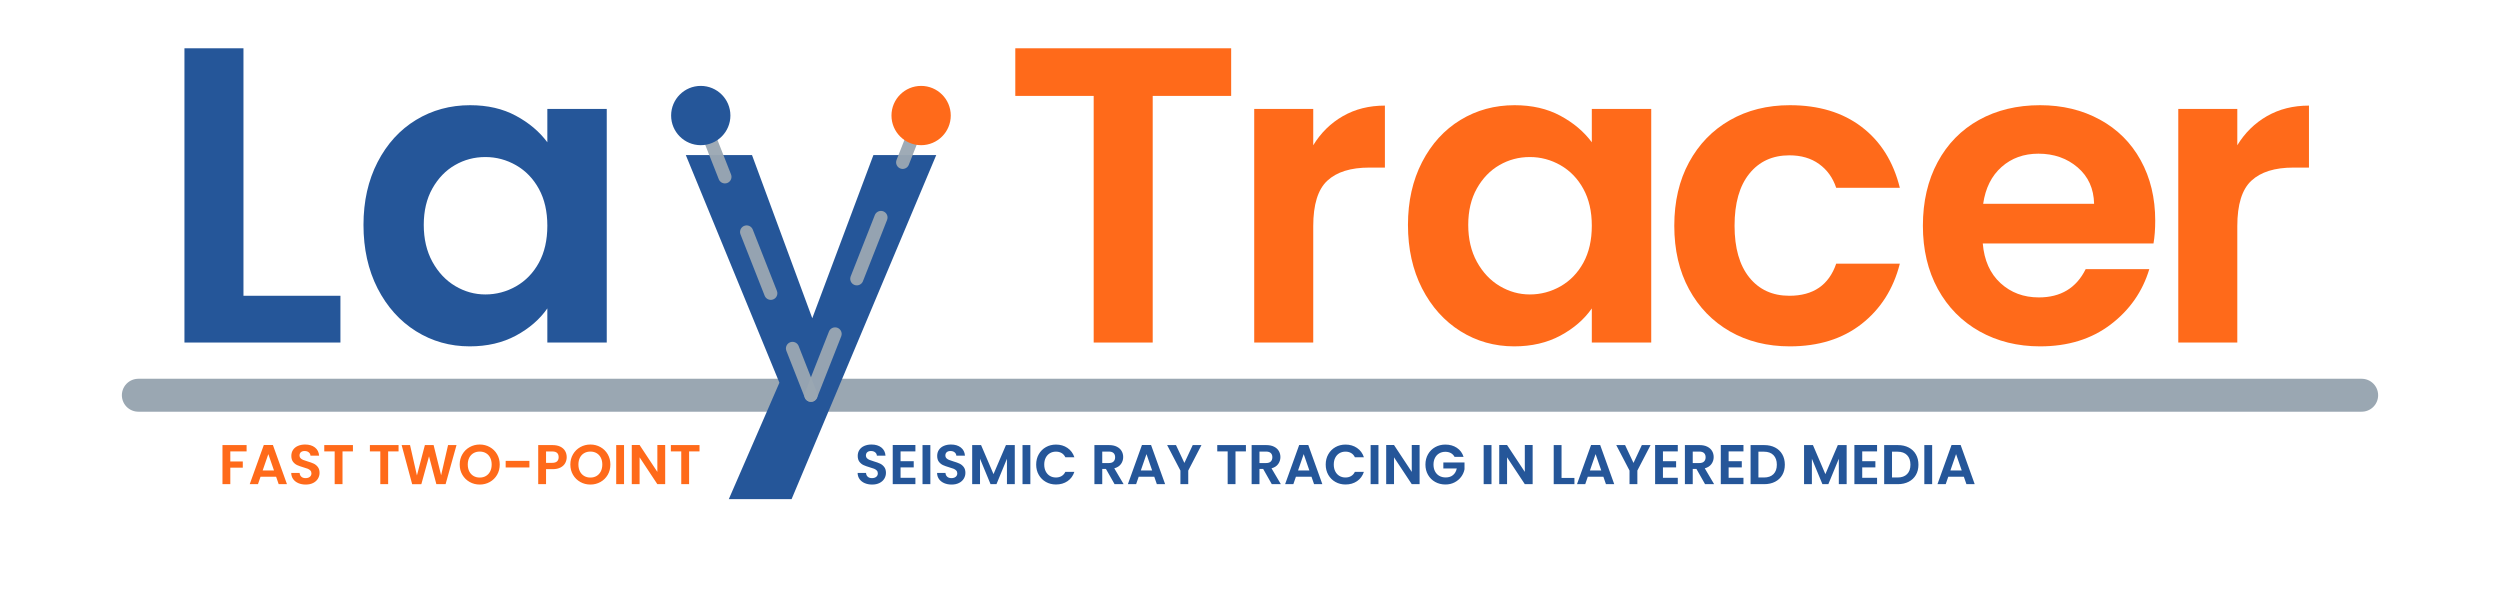
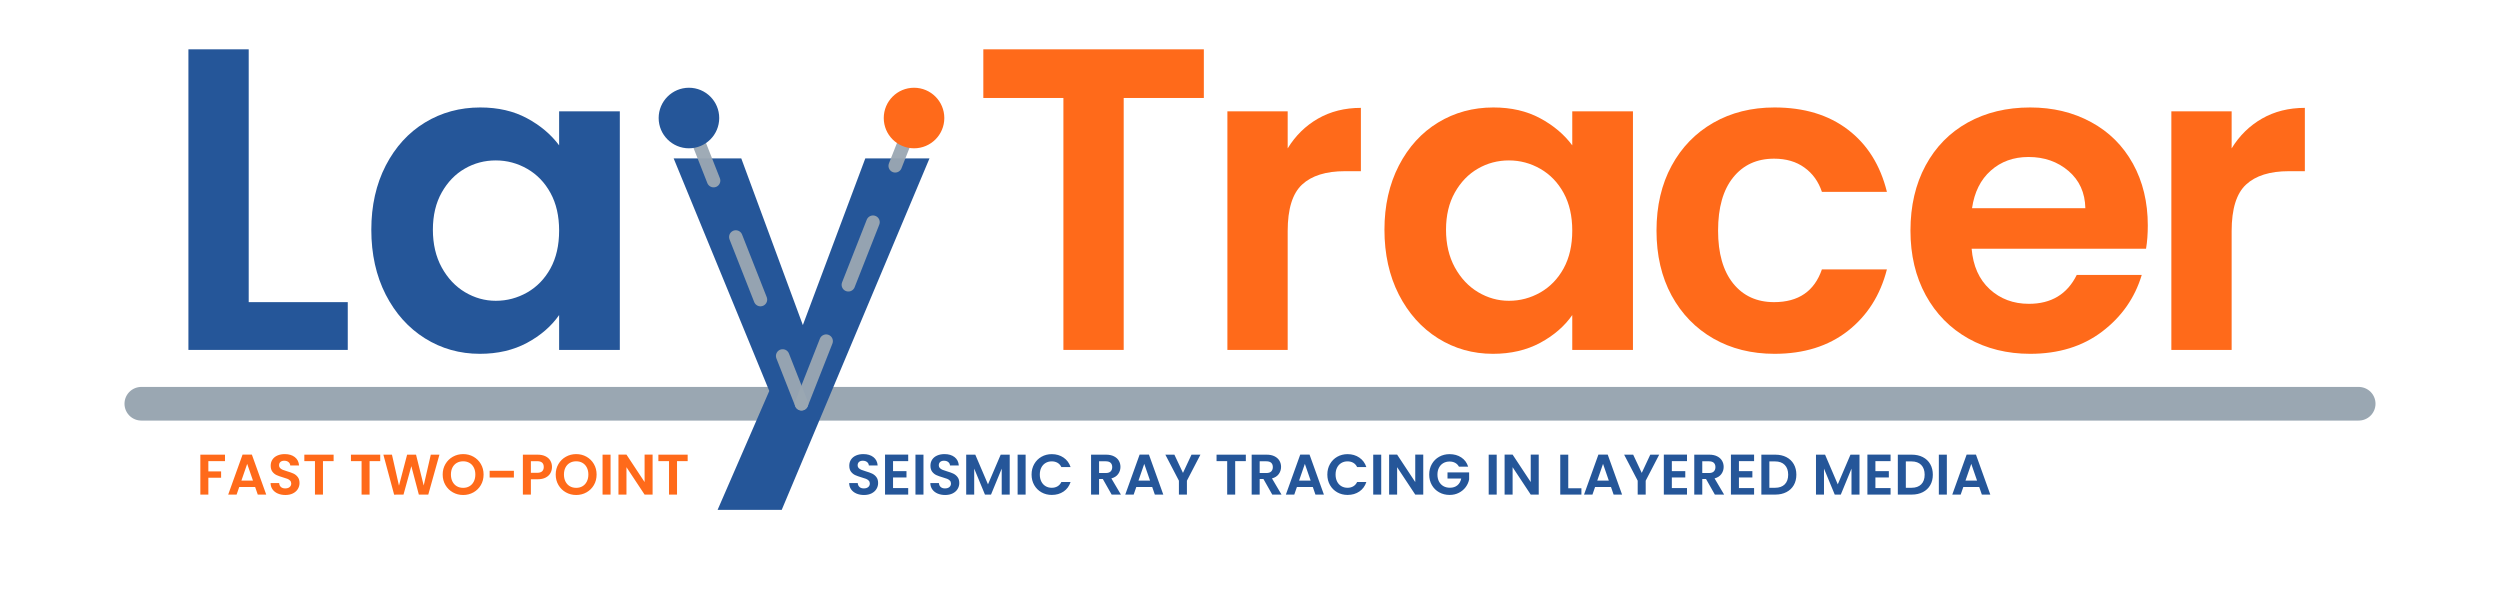
- <svg xmlns="http://www.w3.org/2000/svg" width="759.04" height="180" viewBox="0 0 759.04 180" role="img" aria-labelledby="title desc">
-   <line x1="42" y1="120" x2="717.04" y2="120" stroke="#9AA7B2" stroke-width="10" stroke-linecap="round" />
+ <svg xmlns="http://www.w3.org/2000/svg" width="743.04" height="180" viewBox="0 0 743.04 180" role="img" aria-labelledby="title desc">
+   <line x1="42" y1="120" x2="701.04" y2="120" stroke="#9AA7B2" stroke-width="10" stroke-linecap="round" />
  <path fill="#255699" d="M 73.92 89.8 L 103.36 89.8 L 103.36 104 L 56 104 L 56 14.66 L 73.92 14.66 L 73.92 89.8 Z" />
  <path fill="#255699" d="M 110.36 68.28 Q 110.36 57.54 114.64 49.22 Q 118.94 40.9 126.3 36.42 Q 133.66 31.94 142.74 31.94 Q 150.68 31.94 156.62 35.14 Q 162.58 38.34 166.18 43.2 L 166.18 33.08 L 184.22 33.08 L 184.22 104 L 166.18 104 L 166.18 93.64 Q 162.72 98.62 156.64 101.9 Q 150.56 105.16 142.62 105.16 Q 133.66 105.16 126.3 100.56 Q 118.94 95.94 114.64 87.56 Q 110.36 79.16 110.36 68.28 Z M 166.18 68.54 Q 166.18 62.02 163.62 57.36 Q 161.06 52.68 156.7 50.18 Q 152.34 47.68 147.36 47.68 Q 142.36 47.68 138.14 50.12 Q 133.92 52.54 131.28 57.22 Q 128.66 61.88 128.66 68.28 Q 128.66 74.68 131.28 79.48 Q 133.92 84.28 138.2 86.84 Q 142.5 89.4 147.36 89.4 Q 152.34 89.4 156.7 86.92 Q 161.06 84.42 163.62 79.76 Q 166.18 75.08 166.18 68.54 Z" />
-   <path fill="#255699" d="M 284.26 47.08 L 240.34 151.54 L 221.28 151.54 L 236.64 116.2 L 208.22 47.08 L 228.32 47.08 L 246.62 96.62 L 265.18 47.08 L 284.26 47.08 Z" />
-   <path fill="#FF6A1A" d="M 373.8 14.66 L 373.8 29.12 L 349.98 29.12 L 349.98 104 L 332.06 104 L 332.06 29.12 L 308.26 29.12 L 308.26 14.66 L 373.8 14.66 Z" />
-   <path fill="#FF6A1A" d="M 398.72 44.1 Q 402.16 38.46 407.72 35.26 Q 413.3 32.06 420.48 32.06 L 420.48 50.88 L 415.74 50.88 Q 407.28 50.88 403 54.86 Q 398.72 58.82 398.72 68.68 L 398.72 104 L 380.8 104 L 380.8 33.08 L 398.72 33.08 L 398.72 44.1 Z" />
-   <path fill="#FF6A1A" d="M 427.48 68.28 Q 427.48 57.54 431.76 49.22 Q 436.06 40.9 443.42 36.42 Q 450.78 31.94 459.86 31.94 Q 467.8 31.94 473.74 35.14 Q 479.7 38.34 483.3 43.2 L 483.3 33.08 L 501.34 33.08 L 501.34 104 L 483.3 104 L 483.3 93.64 Q 479.84 98.62 473.76 101.9 Q 467.68 105.16 459.74 105.16 Q 450.78 105.16 443.42 100.56 Q 436.06 95.94 431.76 87.56 Q 427.48 79.16 427.48 68.28 Z M 483.3 68.54 Q 483.3 62.02 480.74 57.36 Q 478.18 52.68 473.82 50.18 Q 469.46 47.68 464.48 47.68 Q 459.48 47.68 455.26 50.12 Q 451.04 52.54 448.4 57.22 Q 445.78 61.88 445.78 68.28 Q 445.78 74.68 448.4 79.48 Q 451.04 84.28 455.32 86.84 Q 459.62 89.4 464.48 89.4 Q 469.46 89.4 473.82 86.92 Q 478.18 84.42 480.74 79.76 Q 483.3 75.08 483.3 68.54 Z" />
-   <path fill="#FF6A1A" d="M 508.34 68.54 Q 508.34 57.54 512.82 49.28 Q 517.3 41.02 525.24 36.48 Q 533.18 31.94 543.42 31.94 Q 556.6 31.94 565.24 38.54 Q 573.88 45.12 576.82 57.02 L 557.5 57.02 Q 555.96 52.42 552.3 49.8 Q 548.66 47.16 543.28 47.16 Q 535.6 47.16 531.12 52.74 Q 526.64 58.3 526.64 68.54 Q 526.64 78.66 531.12 84.24 Q 535.6 89.8 543.28 89.8 Q 554.16 89.8 557.5 80.06 L 576.82 80.06 Q 573.88 91.58 565.18 98.38 Q 556.48 105.16 543.42 105.16 Q 533.18 105.16 525.24 100.62 Q 517.3 96.06 512.82 87.82 Q 508.34 79.56 508.34 68.54 Z" />
-   <path fill="#FF6A1A" d="M 654.36 67 Q 654.36 70.84 653.84 73.92 L 602 73.92 Q 602.64 81.6 607.38 85.96 Q 612.12 90.3 619.02 90.3 Q 629 90.3 633.24 81.72 L 652.56 81.72 Q 649.48 91.96 640.78 98.56 Q 632.08 105.16 619.4 105.16 Q 609.16 105.16 601.04 100.62 Q 592.92 96.06 588.36 87.74 Q 583.82 79.42 583.82 68.54 Q 583.82 57.54 588.3 49.22 Q 592.78 40.9 600.84 36.42 Q 608.92 31.94 619.4 31.94 Q 629.52 31.94 637.52 36.3 Q 645.52 40.64 649.94 48.64 Q 654.36 56.64 654.36 67 Z M 635.8 61.88 Q 635.66 54.98 630.8 50.82 Q 625.94 46.66 618.9 46.66 Q 612.24 46.66 607.7 50.7 Q 603.16 54.72 602.12 61.88 L 635.8 61.88 Z" />
-   <path fill="#FF6A1A" d="M 679.28 44.1 Q 682.72 38.46 688.28 35.26 Q 693.86 32.06 701.04 32.06 L 701.04 50.88 L 696.3 50.88 Q 687.84 50.88 683.56 54.86 Q 679.28 58.82 679.28 68.68 L 679.28 104 L 661.36 104 L 661.36 33.08 L 679.28 33.08 L 679.28 44.1 Z" />
-   <line x1="212.763" y1="35.08" x2="246.215" y2="120" stroke="#9AA7B2" stroke-width="4" stroke-linecap="round" opacity="0.95" stroke-dasharray="20 18" />
-   <line x1="246.215" y1="120" x2="279.666" y2="35.08" stroke="#9AA7B2" stroke-width="4" stroke-linecap="round" opacity="0.95" stroke-dasharray="20 18" />
-   <circle cx="212.763" cy="35.08" r="9" fill="#255699" />
-   <circle cx="279.666" cy="35.08" r="9" fill="#FF6A1A" />
-   <path fill="#FF6A1A" d="M 74.871 135.135 L 74.871 137.055 L 69.925 137.055 L 69.925 140.099 L 73.716 140.099 L 73.716 141.985 L 69.925 141.985 L 69.925 147 L 67.545 147 L 67.545 135.135 L 74.871 135.135 Z M 83.831 144.74 L 79.105 144.74 L 78.322 147 L 75.822 147 L 80.091 135.116 L 82.861 135.116 L 87.127 147 L 84.612 147 L 83.831 144.74 Z M 83.185 142.835 L 81.467 137.87 L 79.751 142.835 L 83.185 142.835 Z M 92.823 147.12 Q 91.583 147.12 90.587 146.695 Q 89.593 146.27 89.014 145.47 Q 88.438 144.67 88.419 143.584 L 90.969 143.584 Q 91.022 144.315 91.49 144.74 Q 91.957 145.165 92.773 145.165 Q 93.604 145.165 94.08 144.766 Q 94.558 144.365 94.558 143.72 Q 94.558 143.191 94.234 142.851 Q 93.912 142.511 93.426 142.317 Q 92.943 142.12 92.093 141.884 Q 90.937 141.544 90.215 141.212 Q 89.492 140.88 88.972 140.208 Q 88.454 139.536 88.454 138.415 Q 88.454 137.36 88.98 136.58 Q 89.508 135.796 90.459 135.382 Q 91.413 134.965 92.637 134.965 Q 94.473 134.965 95.62 135.857 Q 96.768 136.75 96.887 138.346 L 94.268 138.346 Q 94.234 137.735 93.747 137.337 Q 93.264 136.935 92.467 136.935 Q 91.769 136.935 91.352 137.294 Q 90.937 137.65 90.937 138.33 Q 90.937 138.805 91.251 139.122 Q 91.564 139.435 92.032 139.632 Q 92.499 139.825 93.349 140.08 Q 94.507 140.42 95.238 140.76 Q 95.968 141.1 96.494 141.78 Q 97.023 142.46 97.023 143.565 Q 97.023 144.519 96.529 145.335 Q 96.037 146.15 95.084 146.636 Q 94.133 147.12 92.823 147.12 Z M 107.155 135.135 L 107.155 137.055 L 103.992 137.055 L 103.992 147 L 101.612 147 L 101.612 137.055 L 98.451 137.055 L 98.451 135.135 L 107.155 135.135 Z M 121.01 135.135 L 121.01 137.055 L 117.847 137.055 L 117.847 147 L 115.467 147 L 115.467 137.055 L 112.306 137.055 L 112.306 135.135 L 121.01 135.135 Z M 138.605 135.135 L 135.29 147 L 132.485 147 L 130.256 138.55 L 127.929 147 L 125.14 147.016 L 121.945 135.135 L 124.495 135.135 L 126.585 144.349 L 129 135.135 L 131.651 135.135 L 133.93 144.296 L 136.036 135.135 L 138.605 135.135 Z M 145.659 147.12 Q 143.993 147.12 142.599 146.339 Q 141.204 145.555 140.389 144.171 Q 139.573 142.785 139.573 141.034 Q 139.573 139.3 140.389 137.916 Q 141.204 136.529 142.599 135.748 Q 143.993 134.965 145.659 134.965 Q 147.343 134.965 148.727 135.748 Q 150.113 136.529 150.921 137.916 Q 151.728 139.3 151.728 141.034 Q 151.728 142.785 150.921 144.171 Q 150.113 145.555 148.719 146.339 Q 147.324 147.12 145.659 147.12 Z M 145.659 144.995 Q 146.729 144.995 147.544 144.511 Q 148.363 144.025 148.819 143.125 Q 149.279 142.224 149.279 141.034 Q 149.279 139.844 148.819 138.952 Q 148.363 138.059 147.544 137.584 Q 146.729 137.105 145.659 137.105 Q 144.588 137.105 143.762 137.584 Q 142.939 138.059 142.479 138.952 Q 142.022 139.844 142.022 141.034 Q 142.022 142.224 142.479 143.125 Q 142.939 144.025 143.762 144.511 Q 144.588 144.995 145.659 144.995 Z M 160.738 139.929 L 160.738 141.935 L 153.529 141.935 L 153.529 139.929 L 160.738 139.929 Z M 172.06 138.805 Q 172.06 139.759 171.608 140.593 Q 171.159 141.425 170.198 141.935 Q 169.239 142.445 167.775 142.445 L 165.788 142.445 L 165.788 147 L 163.408 147 L 163.408 135.135 L 167.775 135.135 Q 169.154 135.135 170.12 135.61 Q 171.09 136.085 171.573 136.92 Q 172.06 137.751 172.06 138.805 Z M 167.674 140.524 Q 168.66 140.524 169.135 140.072 Q 169.613 139.621 169.613 138.805 Q 169.613 137.071 167.674 137.071 L 165.788 137.071 L 165.788 140.524 L 167.674 140.524 Z M 179.251 147.12 Q 177.585 147.12 176.191 146.339 Q 174.796 145.555 173.981 144.171 Q 173.165 142.785 173.165 141.034 Q 173.165 139.3 173.981 137.916 Q 174.796 136.529 176.191 135.748 Q 177.585 134.965 179.251 134.965 Q 180.935 134.965 182.319 135.748 Q 183.705 136.529 184.513 137.916 Q 185.32 139.3 185.32 141.034 Q 185.32 142.785 184.513 144.171 Q 183.705 145.555 182.311 146.339 Q 180.916 147.12 179.251 147.12 Z M 179.251 144.995 Q 180.321 144.995 181.136 144.511 Q 181.955 144.025 182.411 143.125 Q 182.871 142.224 182.871 141.034 Q 182.871 139.844 182.411 138.952 Q 181.955 138.059 181.136 137.584 Q 180.321 137.105 179.251 137.105 Q 178.18 137.105 177.354 137.584 Q 176.531 138.059 176.071 138.952 Q 175.614 139.844 175.614 141.034 Q 175.614 142.224 176.071 143.125 Q 176.531 144.025 177.354 144.511 Q 178.18 144.995 179.251 144.995 Z M 189.469 135.135 L 189.469 147 L 187.089 147 L 187.089 135.135 L 189.469 135.135 Z M 201.962 147 L 199.582 147 L 194.195 138.856 L 194.195 147 L 191.815 147 L 191.815 135.116 L 194.195 135.116 L 199.582 143.276 L 199.582 135.116 L 201.962 135.116 L 201.962 147 Z M 212.385 135.135 L 212.385 137.055 L 209.222 137.055 L 209.222 147 L 206.842 147 L 206.842 137.055 L 203.681 137.055 L 203.681 135.135 L 212.385 135.135 Z" />
-   <path fill="#255699" d="M 264.789 147.12 Q 263.549 147.12 262.553 146.695 Q 261.559 146.27 260.98 145.47 Q 260.404 144.67 260.385 143.584 L 262.935 143.584 Q 262.988 144.315 263.456 144.74 Q 263.923 145.165 264.739 145.165 Q 265.57 145.165 266.046 144.766 Q 266.524 144.365 266.524 143.72 Q 266.524 143.191 266.2 142.851 Q 265.878 142.511 265.392 142.317 Q 264.909 142.12 264.059 141.884 Q 262.903 141.544 262.181 141.212 Q 261.458 140.88 260.938 140.208 Q 260.42 139.536 260.42 138.415 Q 260.42 137.36 260.946 136.58 Q 261.474 135.796 262.425 135.382 Q 263.379 134.965 264.603 134.965 Q 266.439 134.965 267.586 135.857 Q 268.734 136.75 268.853 138.346 L 266.234 138.346 Q 266.2 137.735 265.714 137.337 Q 265.23 136.935 264.433 136.935 Q 263.735 136.935 263.318 137.294 Q 262.903 137.65 262.903 138.33 Q 262.903 138.805 263.217 139.122 Q 263.53 139.435 263.998 139.632 Q 264.465 139.825 265.315 140.08 Q 266.473 140.42 267.204 140.76 Q 267.934 141.1 268.46 141.78 Q 268.989 142.46 268.989 143.565 Q 268.989 144.519 268.495 145.335 Q 268.003 146.15 267.05 146.636 Q 266.099 147.12 264.789 147.12 Z M 273.426 137.055 L 273.426 140.03 L 277.421 140.03 L 277.421 141.916 L 273.426 141.916 L 273.426 145.061 L 277.931 145.061 L 277.931 147 L 271.046 147 L 271.046 135.116 L 277.931 135.116 L 277.931 137.055 L 273.426 137.055 Z M 282.47 135.135 L 282.47 147 L 280.09 147 L 280.09 135.135 L 282.47 135.135 Z M 288.912 147.12 Q 287.672 147.12 286.676 146.695 Q 285.682 146.27 285.103 145.47 Q 284.527 144.67 284.508 143.584 L 287.058 143.584 Q 287.111 144.315 287.579 144.74 Q 288.046 145.165 288.862 145.165 Q 289.693 145.165 290.169 144.766 Q 290.647 144.365 290.647 143.72 Q 290.647 143.191 290.323 142.851 Q 290.001 142.511 289.515 142.317 Q 289.032 142.12 288.182 141.884 Q 287.026 141.544 286.304 141.212 Q 285.581 140.88 285.061 140.208 Q 284.543 139.536 284.543 138.415 Q 284.543 137.36 285.069 136.58 Q 285.597 135.796 286.548 135.382 Q 287.502 134.965 288.726 134.965 Q 290.562 134.965 291.709 135.857 Q 292.857 136.75 292.976 138.346 L 290.357 138.346 Q 290.323 137.735 289.837 137.337 Q 289.353 136.935 288.556 136.935 Q 287.858 136.935 287.441 137.294 Q 287.026 137.65 287.026 138.33 Q 287.026 138.805 287.34 139.122 Q 287.653 139.435 288.121 139.632 Q 288.588 139.825 289.438 140.08 Q 290.596 140.42 291.327 140.76 Q 292.057 141.1 292.583 141.78 Q 293.112 142.46 293.112 143.565 Q 293.112 144.519 292.618 145.335 Q 292.126 146.15 291.173 146.636 Q 290.222 147.12 288.912 147.12 Z M 308.105 135.135 L 308.105 147 L 305.725 147 L 305.725 139.281 L 302.546 147 L 300.745 147 L 297.549 139.281 L 297.549 147 L 295.169 147 L 295.169 135.135 L 297.871 135.135 L 301.645 143.956 L 305.42 135.135 L 308.105 135.135 Z M 312.832 135.135 L 312.832 147 L 310.452 147 L 310.452 135.135 L 312.832 135.135 Z M 314.599 141.05 Q 314.599 139.3 315.388 137.916 Q 316.18 136.529 317.548 135.756 Q 318.918 134.98 320.618 134.98 Q 322.605 134.98 324.101 136 Q 325.599 137.02 326.194 138.824 L 323.455 138.824 Q 323.049 137.974 322.308 137.549 Q 321.569 137.124 320.6 137.124 Q 319.564 137.124 318.756 137.607 Q 317.949 138.091 317.497 138.975 Q 317.048 139.86 317.048 141.05 Q 317.048 142.224 317.497 143.117 Q 317.949 144.009 318.756 144.493 Q 319.564 144.976 320.6 144.976 Q 321.569 144.976 322.308 144.543 Q 323.049 144.11 323.455 143.26 L 326.194 143.26 Q 325.599 145.08 324.111 146.092 Q 322.624 147.101 320.618 147.101 Q 318.918 147.101 317.548 146.328 Q 316.18 145.555 315.388 144.179 Q 314.599 142.8 314.599 141.05 Z M 338.4 147 L 335.781 142.375 L 334.66 142.375 L 334.66 147 L 332.28 147 L 332.28 135.135 L 336.732 135.135 Q 338.111 135.135 339.078 135.621 Q 340.047 136.104 340.531 136.928 Q 341.017 137.751 341.017 138.771 Q 341.017 139.945 340.337 140.888 Q 339.657 141.831 338.315 142.19 L 341.152 147 L 338.4 147 Z M 334.66 140.59 L 336.647 140.59 Q 337.617 140.59 338.092 140.123 Q 338.57 139.655 338.57 138.824 Q 338.57 138.006 338.092 137.557 Q 337.617 137.105 336.647 137.105 L 334.66 137.105 L 334.66 140.59 Z M 350.453 144.74 L 345.727 144.74 L 344.944 147 L 342.444 147 L 346.713 135.116 L 349.483 135.116 L 353.749 147 L 351.234 147 L 350.453 144.74 Z M 349.807 142.835 L 348.089 137.87 L 346.373 142.835 L 349.807 142.835 Z M 364.784 135.135 L 360.771 142.87 L 360.771 147 L 358.391 147 L 358.391 142.87 L 354.361 135.135 L 357.049 135.135 L 359.599 140.556 L 362.131 135.135 L 364.784 135.135 Z M 378.282 135.135 L 378.282 137.055 L 375.119 137.055 L 375.119 147 L 372.739 147 L 372.739 137.055 L 369.578 137.055 L 369.578 135.135 L 378.282 135.135 Z M 386.136 147 L 383.517 142.375 L 382.396 142.375 L 382.396 147 L 380.016 147 L 380.016 135.135 L 384.468 135.135 Q 385.847 135.135 386.814 135.621 Q 387.783 136.104 388.267 136.928 Q 388.753 137.751 388.753 138.771 Q 388.753 139.945 388.073 140.888 Q 387.393 141.831 386.051 142.19 L 388.888 147 L 386.136 147 Z M 382.396 140.59 L 384.383 140.59 Q 385.353 140.59 385.828 140.123 Q 386.306 139.655 386.306 138.824 Q 386.306 138.006 385.828 137.557 Q 385.353 137.105 384.383 137.105 L 382.396 137.105 L 382.396 140.59 Z M 398.189 144.74 L 393.463 144.74 L 392.68 147 L 390.18 147 L 394.449 135.116 L 397.219 135.116 L 401.485 147 L 398.97 147 L 398.189 144.74 Z M 397.543 142.835 L 395.825 137.87 L 394.109 142.835 L 397.543 142.835 Z M 402.506 141.05 Q 402.506 139.3 403.295 137.916 Q 404.087 136.529 405.455 135.756 Q 406.825 134.98 408.525 134.98 Q 410.512 134.98 412.008 136 Q 413.506 137.02 414.101 138.824 L 411.362 138.824 Q 410.956 137.974 410.215 137.549 Q 409.476 137.124 408.507 137.124 Q 407.471 137.124 406.663 137.607 Q 405.856 138.091 405.404 138.975 Q 404.955 139.86 404.955 141.05 Q 404.955 142.224 405.404 143.117 Q 405.856 144.009 406.663 144.493 Q 407.471 144.976 408.507 144.976 Q 409.476 144.976 410.215 144.543 Q 410.956 144.11 411.362 143.26 L 414.101 143.26 Q 413.506 145.08 412.018 146.092 Q 410.531 147.101 408.525 147.101 Q 406.825 147.101 405.455 146.328 Q 404.087 145.555 403.295 144.179 Q 402.506 142.8 402.506 141.05 Z M 418.521 135.135 L 418.521 147 L 416.141 147 L 416.141 135.135 L 418.521 135.135 Z M 431.014 147 L 428.634 147 L 423.247 138.856 L 423.247 147 L 420.867 147 L 420.867 135.116 L 423.247 135.116 L 428.634 143.276 L 428.634 135.116 L 431.014 135.116 L 431.014 147 Z M 441.623 138.705 Q 441.214 137.955 440.5 137.565 Q 439.788 137.175 438.834 137.175 Q 437.782 137.175 436.964 137.65 Q 436.149 138.125 435.689 139.01 Q 435.232 139.895 435.232 141.05 Q 435.232 142.24 435.7 143.125 Q 436.167 144.009 436.999 144.485 Q 437.833 144.96 438.938 144.96 Q 440.298 144.96 441.164 144.238 Q 442.032 143.515 442.303 142.224 L 438.223 142.224 L 438.223 140.405 L 444.649 140.405 L 444.649 142.479 Q 444.412 143.72 443.629 144.774 Q 442.848 145.826 441.615 146.463 Q 440.383 147.101 438.853 147.101 Q 437.134 147.101 435.748 146.328 Q 434.364 145.555 433.572 144.179 Q 432.783 142.8 432.783 141.05 Q 432.783 139.3 433.572 137.916 Q 434.364 136.529 435.748 135.756 Q 437.134 134.98 438.834 134.98 Q 440.842 134.98 442.319 135.958 Q 443.799 136.935 444.359 138.705 L 441.623 138.705 Z M 452.844 135.135 L 452.844 147 L 450.464 147 L 450.464 135.135 L 452.844 135.135 Z M 465.337 147 L 462.957 147 L 457.57 138.856 L 457.57 147 L 455.19 147 L 455.19 135.116 L 457.57 135.116 L 462.957 143.276 L 462.957 135.116 L 465.337 135.116 L 465.337 147 Z M 474.111 145.114 L 478.021 145.114 L 478.021 147 L 471.731 147 L 471.731 135.135 L 474.111 135.135 L 474.111 145.114 Z M 486.81 144.74 L 482.084 144.74 L 481.301 147 L 478.801 147 L 483.07 135.116 L 485.84 135.116 L 490.106 147 L 487.591 147 L 486.81 144.74 Z M 486.164 142.835 L 484.446 137.87 L 482.73 142.835 L 486.164 142.835 Z M 501.141 135.135 L 497.128 142.87 L 497.128 147 L 494.748 147 L 494.748 142.87 L 490.718 135.135 L 493.406 135.135 L 495.956 140.556 L 498.488 135.135 L 501.141 135.135 Z M 504.898 137.055 L 504.898 140.03 L 508.893 140.03 L 508.893 141.916 L 504.898 141.916 L 504.898 145.061 L 509.403 145.061 L 509.403 147 L 502.518 147 L 502.518 135.116 L 509.403 135.116 L 509.403 137.055 L 504.898 137.055 Z M 517.682 147 L 515.063 142.375 L 513.942 142.375 L 513.942 147 L 511.562 147 L 511.562 135.135 L 516.014 135.135 Q 517.393 135.135 518.36 135.621 Q 519.329 136.104 519.813 136.928 Q 520.299 137.751 520.299 138.771 Q 520.299 139.945 519.619 140.888 Q 518.939 141.831 517.597 142.19 L 520.434 147 L 517.682 147 Z M 513.942 140.59 L 515.929 140.59 Q 516.899 140.59 517.374 140.123 Q 517.852 139.655 517.852 138.824 Q 517.852 138.006 517.374 137.557 Q 516.899 137.105 515.929 137.105 L 513.942 137.105 L 513.942 140.59 Z M 524.839 137.055 L 524.839 140.03 L 528.834 140.03 L 528.834 141.916 L 524.839 141.916 L 524.839 145.061 L 529.344 145.061 L 529.344 147 L 522.459 147 L 522.459 135.116 L 529.344 135.116 L 529.344 137.055 L 524.839 137.055 Z M 535.65 135.135 Q 537.52 135.135 538.938 135.865 Q 540.359 136.595 541.132 137.947 Q 541.905 139.3 541.905 141.085 Q 541.905 142.87 541.132 144.206 Q 540.359 145.539 538.938 146.27 Q 537.52 147 535.65 147 L 531.503 147 L 531.503 135.135 L 535.65 135.135 Z M 535.565 144.976 Q 537.435 144.976 538.455 143.956 Q 539.475 142.936 539.475 141.085 Q 539.475 139.23 538.455 138.187 Q 537.435 137.14 535.565 137.14 L 533.883 137.14 L 533.883 144.976 L 535.565 144.976 Z M 560.674 135.135 L 560.674 147 L 558.294 147 L 558.294 139.281 L 555.115 147 L 553.314 147 L 550.118 139.281 L 550.118 147 L 547.738 147 L 547.738 135.135 L 550.44 135.135 L 554.214 143.956 L 557.989 135.135 L 560.674 135.135 Z M 565.401 137.055 L 565.401 140.03 L 569.396 140.03 L 569.396 141.916 L 565.401 141.916 L 565.401 145.061 L 569.906 145.061 L 569.906 147 L 563.021 147 L 563.021 135.116 L 569.906 135.116 L 569.906 137.055 L 565.401 137.055 Z M 576.212 135.135 Q 578.082 135.135 579.5 135.865 Q 580.921 136.595 581.694 137.947 Q 582.467 139.3 582.467 141.085 Q 582.467 142.87 581.694 144.206 Q 580.921 145.539 579.5 146.27 Q 578.082 147 576.212 147 L 572.065 147 L 572.065 135.135 L 576.212 135.135 Z M 576.127 144.976 Q 577.997 144.976 579.017 143.956 Q 580.037 142.936 580.037 141.085 Q 580.037 139.23 579.017 138.187 Q 577.997 137.14 576.127 137.14 L 574.445 137.14 L 574.445 144.976 L 576.127 144.976 Z M 586.634 135.135 L 586.634 147 L 584.254 147 L 584.254 135.135 L 586.634 135.135 Z M 596.256 144.74 L 591.53 144.74 L 590.747 147 L 588.247 147 L 592.516 135.116 L 595.286 135.116 L 599.552 147 L 597.037 147 L 596.256 144.74 Z M 595.61 142.835 L 593.892 137.87 L 592.176 142.835 L 595.61 142.835 Z" />
+   <path fill="#255699" d="M 276.26 47.08 L 232.34 151.54 L 213.28 151.54 L 228.64 116.2 L 200.22 47.08 L 220.32 47.08 L 238.62 96.62 L 257.18 47.08 L 276.26 47.08 Z" />
+   <path fill="#FF6A1A" d="M 357.8 14.66 L 357.8 29.12 L 333.98 29.12 L 333.98 104 L 316.06 104 L 316.06 29.12 L 292.26 29.12 L 292.26 14.66 L 357.8 14.66 Z" />
+   <path fill="#FF6A1A" d="M 382.72 44.1 Q 386.16 38.46 391.72 35.26 Q 397.3 32.06 404.48 32.06 L 404.48 50.88 L 399.74 50.88 Q 391.28 50.88 387 54.86 Q 382.72 58.82 382.72 68.68 L 382.72 104 L 364.8 104 L 364.8 33.08 L 382.72 33.08 L 382.72 44.1 Z" />
+   <path fill="#FF6A1A" d="M 411.48 68.28 Q 411.48 57.54 415.76 49.22 Q 420.06 40.9 427.42 36.42 Q 434.78 31.94 443.86 31.94 Q 451.8 31.94 457.74 35.14 Q 463.7 38.34 467.3 43.2 L 467.3 33.08 L 485.34 33.08 L 485.34 104 L 467.3 104 L 467.3 93.64 Q 463.84 98.62 457.76 101.9 Q 451.68 105.16 443.74 105.16 Q 434.78 105.16 427.42 100.56 Q 420.06 95.94 415.76 87.56 Q 411.48 79.16 411.48 68.28 Z M 467.3 68.54 Q 467.3 62.02 464.74 57.36 Q 462.18 52.68 457.82 50.18 Q 453.46 47.68 448.48 47.68 Q 443.48 47.68 439.26 50.12 Q 435.04 52.54 432.4 57.22 Q 429.78 61.88 429.78 68.28 Q 429.78 74.68 432.4 79.48 Q 435.04 84.28 439.32 86.84 Q 443.62 89.4 448.48 89.4 Q 453.46 89.4 457.82 86.92 Q 462.18 84.42 464.74 79.76 Q 467.3 75.08 467.3 68.54 Z" />
+   <path fill="#FF6A1A" d="M 492.34 68.54 Q 492.34 57.54 496.82 49.28 Q 501.3 41.02 509.24 36.48 Q 517.18 31.94 527.42 31.94 Q 540.6 31.94 549.24 38.54 Q 557.88 45.12 560.82 57.02 L 541.5 57.02 Q 539.96 52.42 536.3 49.8 Q 532.66 47.16 527.28 47.16 Q 519.6 47.16 515.12 52.74 Q 510.64 58.3 510.64 68.54 Q 510.64 78.66 515.12 84.24 Q 519.6 89.8 527.28 89.8 Q 538.16 89.8 541.5 80.06 L 560.82 80.06 Q 557.88 91.58 549.18 98.38 Q 540.48 105.16 527.42 105.16 Q 517.18 105.16 509.24 100.62 Q 501.3 96.06 496.82 87.82 Q 492.34 79.56 492.34 68.54 Z" />
+   <path fill="#FF6A1A" d="M 638.36 67 Q 638.36 70.84 637.84 73.92 L 586 73.92 Q 586.64 81.6 591.38 85.96 Q 596.12 90.3 603.02 90.3 Q 613 90.3 617.24 81.72 L 636.56 81.72 Q 633.48 91.96 624.78 98.56 Q 616.08 105.16 603.4 105.16 Q 593.16 105.16 585.04 100.62 Q 576.92 96.06 572.36 87.74 Q 567.82 79.42 567.82 68.54 Q 567.82 57.54 572.3 49.22 Q 576.78 40.9 584.84 36.42 Q 592.92 31.94 603.4 31.94 Q 613.52 31.94 621.52 36.3 Q 629.52 40.64 633.94 48.64 Q 638.36 56.64 638.36 67 Z M 619.8 61.88 Q 619.66 54.98 614.8 50.82 Q 609.94 46.66 602.9 46.66 Q 596.24 46.66 591.7 50.7 Q 587.16 54.72 586.12 61.88 L 619.8 61.88 Z" />
+   <path fill="#FF6A1A" d="M 663.28 44.1 Q 666.72 38.46 672.28 35.26 Q 677.86 32.06 685.04 32.06 L 685.04 50.88 L 680.3 50.88 Q 671.84 50.88 667.56 54.86 Q 663.28 58.82 663.28 68.68 L 663.28 104 L 645.36 104 L 645.36 33.08 L 663.28 33.08 L 663.28 44.1 Z" />
+   <line x1="204.763" y1="35.08" x2="238.215" y2="120" stroke="#9AA7B2" stroke-width="4" stroke-linecap="round" opacity="0.95" stroke-dasharray="20 18" />
+   <line x1="238.215" y1="120" x2="271.666" y2="35.08" stroke="#9AA7B2" stroke-width="4" stroke-linecap="round" opacity="0.95" stroke-dasharray="20 18" />
+   <circle cx="204.763" cy="35.08" r="9" fill="#255699" />
+   <circle cx="271.666" cy="35.08" r="9" fill="#FF6A1A" />
+   <path fill="#FF6A1A" d="M 66.871 135.135 L 66.871 137.055 L 61.925 137.055 L 61.925 140.099 L 65.716 140.099 L 65.716 141.985 L 61.925 141.985 L 61.925 147 L 59.545 147 L 59.545 135.135 L 66.871 135.135 Z M 75.831 144.74 L 71.105 144.74 L 70.322 147 L 67.822 147 L 72.091 135.116 L 74.861 135.116 L 79.127 147 L 76.612 147 L 75.831 144.74 Z M 75.185 142.835 L 73.467 137.87 L 71.751 142.835 L 75.185 142.835 Z M 84.823 147.12 Q 83.583 147.12 82.587 146.695 Q 81.593 146.27 81.014 145.47 Q 80.438 144.67 80.419 143.584 L 82.969 143.584 Q 83.022 144.315 83.49 144.74 Q 83.957 145.165 84.773 145.165 Q 85.604 145.165 86.08 144.766 Q 86.558 144.365 86.558 143.72 Q 86.558 143.191 86.234 142.851 Q 85.912 142.511 85.426 142.317 Q 84.943 142.12 84.093 141.884 Q 82.937 141.544 82.215 141.212 Q 81.492 140.88 80.972 140.208 Q 80.454 139.536 80.454 138.415 Q 80.454 137.36 80.98 136.58 Q 81.508 135.796 82.459 135.382 Q 83.413 134.965 84.637 134.965 Q 86.473 134.965 87.62 135.857 Q 88.768 136.75 88.887 138.346 L 86.268 138.346 Q 86.234 137.735 85.747 137.337 Q 85.264 136.935 84.467 136.935 Q 83.769 136.935 83.352 137.294 Q 82.937 137.65 82.937 138.33 Q 82.937 138.805 83.251 139.122 Q 83.564 139.435 84.032 139.632 Q 84.499 139.825 85.349 140.08 Q 86.507 140.42 87.238 140.76 Q 87.968 141.1 88.494 141.78 Q 89.023 142.46 89.023 143.565 Q 89.023 144.519 88.529 145.335 Q 88.037 146.15 87.084 146.636 Q 86.133 147.12 84.823 147.12 Z M 99.155 135.135 L 99.155 137.055 L 95.992 137.055 L 95.992 147 L 93.612 147 L 93.612 137.055 L 90.451 137.055 L 90.451 135.135 L 99.155 135.135 Z M 113.01 135.135 L 113.01 137.055 L 109.847 137.055 L 109.847 147 L 107.467 147 L 107.467 137.055 L 104.306 137.055 L 104.306 135.135 L 113.01 135.135 Z M 130.605 135.135 L 127.29 147 L 124.485 147 L 122.256 138.55 L 119.929 147 L 117.14 147.016 L 113.945 135.135 L 116.495 135.135 L 118.585 144.349 L 121 135.135 L 123.651 135.135 L 125.93 144.296 L 128.036 135.135 L 130.605 135.135 Z M 137.659 147.12 Q 135.993 147.12 134.599 146.339 Q 133.204 145.555 132.389 144.171 Q 131.573 142.785 131.573 141.034 Q 131.573 139.3 132.389 137.916 Q 133.204 136.529 134.599 135.748 Q 135.993 134.965 137.659 134.965 Q 139.343 134.965 140.727 135.748 Q 142.113 136.529 142.921 137.916 Q 143.728 139.3 143.728 141.034 Q 143.728 142.785 142.921 144.171 Q 142.113 145.555 140.719 146.339 Q 139.324 147.12 137.659 147.12 Z M 137.659 144.995 Q 138.729 144.995 139.544 144.511 Q 140.363 144.025 140.819 143.125 Q 141.279 142.224 141.279 141.034 Q 141.279 139.844 140.819 138.952 Q 140.363 138.059 139.544 137.584 Q 138.729 137.105 137.659 137.105 Q 136.588 137.105 135.762 137.584 Q 134.939 138.059 134.479 138.952 Q 134.022 139.844 134.022 141.034 Q 134.022 142.224 134.479 143.125 Q 134.939 144.025 135.762 144.511 Q 136.588 144.995 137.659 144.995 Z M 152.738 139.929 L 152.738 141.935 L 145.529 141.935 L 145.529 139.929 L 152.738 139.929 Z M 164.06 138.805 Q 164.06 139.759 163.608 140.593 Q 163.159 141.425 162.198 141.935 Q 161.239 142.445 159.775 142.445 L 157.788 142.445 L 157.788 147 L 155.408 147 L 155.408 135.135 L 159.775 135.135 Q 161.154 135.135 162.12 135.61 Q 163.09 136.085 163.573 136.92 Q 164.06 137.751 164.06 138.805 Z M 159.674 140.524 Q 160.66 140.524 161.135 140.072 Q 161.613 139.621 161.613 138.805 Q 161.613 137.071 159.674 137.071 L 157.788 137.071 L 157.788 140.524 L 159.674 140.524 Z M 171.251 147.12 Q 169.585 147.12 168.191 146.339 Q 166.796 145.555 165.981 144.171 Q 165.165 142.785 165.165 141.034 Q 165.165 139.3 165.981 137.916 Q 166.796 136.529 168.191 135.748 Q 169.585 134.965 171.251 134.965 Q 172.935 134.965 174.319 135.748 Q 175.705 136.529 176.513 137.916 Q 177.32 139.3 177.32 141.034 Q 177.32 142.785 176.513 144.171 Q 175.705 145.555 174.311 146.339 Q 172.916 147.12 171.251 147.12 Z M 171.251 144.995 Q 172.321 144.995 173.136 144.511 Q 173.955 144.025 174.411 143.125 Q 174.871 142.224 174.871 141.034 Q 174.871 139.844 174.411 138.952 Q 173.955 138.059 173.136 137.584 Q 172.321 137.105 171.251 137.105 Q 170.18 137.105 169.354 137.584 Q 168.531 138.059 168.071 138.952 Q 167.614 139.844 167.614 141.034 Q 167.614 142.224 168.071 143.125 Q 168.531 144.025 169.354 144.511 Q 170.18 144.995 171.251 144.995 Z M 181.469 135.135 L 181.469 147 L 179.089 147 L 179.089 135.135 L 181.469 135.135 Z M 193.962 147 L 191.582 147 L 186.195 138.856 L 186.195 147 L 183.815 147 L 183.815 135.116 L 186.195 135.116 L 191.582 143.276 L 191.582 135.116 L 193.962 135.116 L 193.962 147 Z M 204.385 135.135 L 204.385 137.055 L 201.222 137.055 L 201.222 147 L 198.842 147 L 198.842 137.055 L 195.681 137.055 L 195.681 135.135 L 204.385 135.135 Z" />
+   <path fill="#255699" d="M 256.789 147.12 Q 255.549 147.12 254.553 146.695 Q 253.559 146.27 252.98 145.47 Q 252.404 144.67 252.385 143.584 L 254.935 143.584 Q 254.988 144.315 255.456 144.74 Q 255.923 145.165 256.739 145.165 Q 257.57 145.165 258.046 144.766 Q 258.524 144.365 258.524 143.72 Q 258.524 143.191 258.2 142.851 Q 257.878 142.511 257.392 142.317 Q 256.909 142.12 256.059 141.884 Q 254.903 141.544 254.181 141.212 Q 253.458 140.88 252.938 140.208 Q 252.42 139.536 252.42 138.415 Q 252.42 137.36 252.946 136.58 Q 253.474 135.796 254.425 135.382 Q 255.379 134.965 256.603 134.965 Q 258.439 134.965 259.586 135.857 Q 260.734 136.75 260.853 138.346 L 258.234 138.346 Q 258.2 137.735 257.714 137.337 Q 257.23 136.935 256.433 136.935 Q 255.735 136.935 255.318 137.294 Q 254.903 137.65 254.903 138.33 Q 254.903 138.805 255.217 139.122 Q 255.53 139.435 255.998 139.632 Q 256.465 139.825 257.315 140.08 Q 258.473 140.42 259.204 140.76 Q 259.934 141.1 260.46 141.78 Q 260.989 142.46 260.989 143.565 Q 260.989 144.519 260.495 145.335 Q 260.003 146.15 259.05 146.636 Q 258.099 147.12 256.789 147.12 Z M 265.426 137.055 L 265.426 140.03 L 269.421 140.03 L 269.421 141.916 L 265.426 141.916 L 265.426 145.061 L 269.931 145.061 L 269.931 147 L 263.046 147 L 263.046 135.116 L 269.931 135.116 L 269.931 137.055 L 265.426 137.055 Z M 274.47 135.135 L 274.47 147 L 272.09 147 L 272.09 135.135 L 274.47 135.135 Z M 280.912 147.12 Q 279.672 147.12 278.676 146.695 Q 277.682 146.27 277.103 145.47 Q 276.527 144.67 276.508 143.584 L 279.058 143.584 Q 279.111 144.315 279.579 144.74 Q 280.046 145.165 280.862 145.165 Q 281.693 145.165 282.169 144.766 Q 282.647 144.365 282.647 143.72 Q 282.647 143.191 282.323 142.851 Q 282.001 142.511 281.515 142.317 Q 281.032 142.12 280.182 141.884 Q 279.026 141.544 278.304 141.212 Q 277.581 140.88 277.061 140.208 Q 276.543 139.536 276.543 138.415 Q 276.543 137.36 277.069 136.58 Q 277.597 135.796 278.548 135.382 Q 279.502 134.965 280.726 134.965 Q 282.562 134.965 283.709 135.857 Q 284.857 136.75 284.976 138.346 L 282.357 138.346 Q 282.323 137.735 281.837 137.337 Q 281.353 136.935 280.556 136.935 Q 279.858 136.935 279.441 137.294 Q 279.026 137.65 279.026 138.33 Q 279.026 138.805 279.34 139.122 Q 279.653 139.435 280.121 139.632 Q 280.588 139.825 281.438 140.08 Q 282.596 140.42 283.327 140.76 Q 284.057 141.1 284.583 141.78 Q 285.112 142.46 285.112 143.565 Q 285.112 144.519 284.618 145.335 Q 284.126 146.15 283.173 146.636 Q 282.222 147.12 280.912 147.12 Z M 300.105 135.135 L 300.105 147 L 297.725 147 L 297.725 139.281 L 294.546 147 L 292.745 147 L 289.549 139.281 L 289.549 147 L 287.169 147 L 287.169 135.135 L 289.871 135.135 L 293.645 143.956 L 297.42 135.135 L 300.105 135.135 Z M 304.832 135.135 L 304.832 147 L 302.452 147 L 302.452 135.135 L 304.832 135.135 Z M 306.599 141.05 Q 306.599 139.3 307.388 137.916 Q 308.18 136.529 309.548 135.756 Q 310.918 134.98 312.618 134.98 Q 314.605 134.98 316.101 136 Q 317.599 137.02 318.194 138.824 L 315.455 138.824 Q 315.049 137.974 314.308 137.549 Q 313.569 137.124 312.6 137.124 Q 311.564 137.124 310.756 137.607 Q 309.949 138.091 309.497 138.975 Q 309.048 139.86 309.048 141.05 Q 309.048 142.224 309.497 143.117 Q 309.949 144.009 310.756 144.493 Q 311.564 144.976 312.6 144.976 Q 313.569 144.976 314.308 144.543 Q 315.049 144.11 315.455 143.26 L 318.194 143.26 Q 317.599 145.08 316.111 146.092 Q 314.624 147.101 312.618 147.101 Q 310.918 147.101 309.548 146.328 Q 308.18 145.555 307.388 144.179 Q 306.599 142.8 306.599 141.05 Z M 330.4 147 L 327.781 142.375 L 326.66 142.375 L 326.66 147 L 324.28 147 L 324.28 135.135 L 328.732 135.135 Q 330.111 135.135 331.078 135.621 Q 332.047 136.104 332.531 136.928 Q 333.017 137.751 333.017 138.771 Q 333.017 139.945 332.337 140.888 Q 331.657 141.831 330.315 142.19 L 333.152 147 L 330.4 147 Z M 326.66 140.59 L 328.647 140.59 Q 329.617 140.59 330.092 140.123 Q 330.57 139.655 330.57 138.824 Q 330.57 138.006 330.092 137.557 Q 329.617 137.105 328.647 137.105 L 326.66 137.105 L 326.66 140.59 Z M 342.453 144.74 L 337.727 144.74 L 336.944 147 L 334.444 147 L 338.713 135.116 L 341.483 135.116 L 345.749 147 L 343.234 147 L 342.453 144.74 Z M 341.807 142.835 L 340.089 137.87 L 338.373 142.835 L 341.807 142.835 Z M 356.784 135.135 L 352.771 142.87 L 352.771 147 L 350.391 147 L 350.391 142.87 L 346.361 135.135 L 349.049 135.135 L 351.599 140.556 L 354.131 135.135 L 356.784 135.135 Z M 370.282 135.135 L 370.282 137.055 L 367.119 137.055 L 367.119 147 L 364.739 147 L 364.739 137.055 L 361.578 137.055 L 361.578 135.135 L 370.282 135.135 Z M 378.136 147 L 375.517 142.375 L 374.396 142.375 L 374.396 147 L 372.016 147 L 372.016 135.135 L 376.468 135.135 Q 377.847 135.135 378.814 135.621 Q 379.783 136.104 380.267 136.928 Q 380.753 137.751 380.753 138.771 Q 380.753 139.945 380.073 140.888 Q 379.393 141.831 378.051 142.19 L 380.888 147 L 378.136 147 Z M 374.396 140.59 L 376.383 140.59 Q 377.353 140.59 377.828 140.123 Q 378.306 139.655 378.306 138.824 Q 378.306 138.006 377.828 137.557 Q 377.353 137.105 376.383 137.105 L 374.396 137.105 L 374.396 140.59 Z M 390.189 144.74 L 385.463 144.74 L 384.68 147 L 382.18 147 L 386.449 135.116 L 389.219 135.116 L 393.485 147 L 390.97 147 L 390.189 144.74 Z M 389.543 142.835 L 387.825 137.87 L 386.109 142.835 L 389.543 142.835 Z M 394.506 141.05 Q 394.506 139.3 395.295 137.916 Q 396.087 136.529 397.455 135.756 Q 398.825 134.98 400.525 134.98 Q 402.512 134.98 404.008 136 Q 405.506 137.02 406.101 138.824 L 403.362 138.824 Q 402.956 137.974 402.215 137.549 Q 401.476 137.124 400.507 137.124 Q 399.471 137.124 398.663 137.607 Q 397.856 138.091 397.404 138.975 Q 396.955 139.86 396.955 141.05 Q 396.955 142.224 397.404 143.117 Q 397.856 144.009 398.663 144.493 Q 399.471 144.976 400.507 144.976 Q 401.476 144.976 402.215 144.543 Q 402.956 144.11 403.362 143.26 L 406.101 143.26 Q 405.506 145.08 404.018 146.092 Q 402.531 147.101 400.525 147.101 Q 398.825 147.101 397.455 146.328 Q 396.087 145.555 395.295 144.179 Q 394.506 142.8 394.506 141.05 Z M 410.521 135.135 L 410.521 147 L 408.141 147 L 408.141 135.135 L 410.521 135.135 Z M 423.014 147 L 420.634 147 L 415.247 138.856 L 415.247 147 L 412.867 147 L 412.867 135.116 L 415.247 135.116 L 420.634 143.276 L 420.634 135.116 L 423.014 135.116 L 423.014 147 Z M 433.623 138.705 Q 433.214 137.955 432.5 137.565 Q 431.788 137.175 430.834 137.175 Q 429.782 137.175 428.964 137.65 Q 428.149 138.125 427.689 139.01 Q 427.232 139.895 427.232 141.05 Q 427.232 142.24 427.7 143.125 Q 428.167 144.009 428.999 144.485 Q 429.833 144.96 430.938 144.96 Q 432.298 144.96 433.164 144.238 Q 434.032 143.515 434.303 142.224 L 430.223 142.224 L 430.223 140.405 L 436.649 140.405 L 436.649 142.479 Q 436.412 143.72 435.629 144.774 Q 434.848 145.826 433.615 146.463 Q 432.383 147.101 430.853 147.101 Q 429.134 147.101 427.748 146.328 Q 426.364 145.555 425.572 144.179 Q 424.783 142.8 424.783 141.05 Q 424.783 139.3 425.572 137.916 Q 426.364 136.529 427.748 135.756 Q 429.134 134.98 430.834 134.98 Q 432.842 134.98 434.319 135.958 Q 435.799 136.935 436.359 138.705 L 433.623 138.705 Z M 444.844 135.135 L 444.844 147 L 442.464 147 L 442.464 135.135 L 444.844 135.135 Z M 457.337 147 L 454.957 147 L 449.57 138.856 L 449.57 147 L 447.19 147 L 447.19 135.116 L 449.57 135.116 L 454.957 143.276 L 454.957 135.116 L 457.337 135.116 L 457.337 147 Z M 466.111 145.114 L 470.021 145.114 L 470.021 147 L 463.731 147 L 463.731 135.135 L 466.111 135.135 L 466.111 145.114 Z M 478.81 144.74 L 474.084 144.74 L 473.301 147 L 470.801 147 L 475.07 135.116 L 477.84 135.116 L 482.106 147 L 479.591 147 L 478.81 144.74 Z M 478.164 142.835 L 476.446 137.87 L 474.73 142.835 L 478.164 142.835 Z M 493.141 135.135 L 489.128 142.87 L 489.128 147 L 486.748 147 L 486.748 142.87 L 482.718 135.135 L 485.406 135.135 L 487.956 140.556 L 490.488 135.135 L 493.141 135.135 Z M 496.898 137.055 L 496.898 140.03 L 500.893 140.03 L 500.893 141.916 L 496.898 141.916 L 496.898 145.061 L 501.403 145.061 L 501.403 147 L 494.518 147 L 494.518 135.116 L 501.403 135.116 L 501.403 137.055 L 496.898 137.055 Z M 509.682 147 L 507.063 142.375 L 505.942 142.375 L 505.942 147 L 503.562 147 L 503.562 135.135 L 508.014 135.135 Q 509.393 135.135 510.36 135.621 Q 511.329 136.104 511.813 136.928 Q 512.299 137.751 512.299 138.771 Q 512.299 139.945 511.619 140.888 Q 510.939 141.831 509.597 142.19 L 512.434 147 L 509.682 147 Z M 505.942 140.59 L 507.929 140.59 Q 508.899 140.59 509.374 140.123 Q 509.852 139.655 509.852 138.824 Q 509.852 138.006 509.374 137.557 Q 508.899 137.105 507.929 137.105 L 505.942 137.105 L 505.942 140.59 Z M 516.839 137.055 L 516.839 140.03 L 520.834 140.03 L 520.834 141.916 L 516.839 141.916 L 516.839 145.061 L 521.344 145.061 L 521.344 147 L 514.459 147 L 514.459 135.116 L 521.344 135.116 L 521.344 137.055 L 516.839 137.055 Z M 527.65 135.135 Q 529.52 135.135 530.938 135.865 Q 532.359 136.595 533.132 137.947 Q 533.905 139.3 533.905 141.085 Q 533.905 142.87 533.132 144.206 Q 532.359 145.539 530.938 146.27 Q 529.52 147 527.65 147 L 523.503 147 L 523.503 135.135 L 527.65 135.135 Z M 527.565 144.976 Q 529.435 144.976 530.455 143.956 Q 531.475 142.936 531.475 141.085 Q 531.475 139.23 530.455 138.187 Q 529.435 137.14 527.565 137.14 L 525.883 137.14 L 525.883 144.976 L 527.565 144.976 Z M 552.674 135.135 L 552.674 147 L 550.294 147 L 550.294 139.281 L 547.115 147 L 545.314 147 L 542.118 139.281 L 542.118 147 L 539.738 147 L 539.738 135.135 L 542.44 135.135 L 546.214 143.956 L 549.989 135.135 L 552.674 135.135 Z M 557.401 137.055 L 557.401 140.03 L 561.396 140.03 L 561.396 141.916 L 557.401 141.916 L 557.401 145.061 L 561.906 145.061 L 561.906 147 L 555.021 147 L 555.021 135.116 L 561.906 135.116 L 561.906 137.055 L 557.401 137.055 Z M 568.212 135.135 Q 570.082 135.135 571.5 135.865 Q 572.921 136.595 573.694 137.947 Q 574.467 139.3 574.467 141.085 Q 574.467 142.87 573.694 144.206 Q 572.921 145.539 571.5 146.27 Q 570.082 147 568.212 147 L 564.065 147 L 564.065 135.135 L 568.212 135.135 Z M 568.127 144.976 Q 569.997 144.976 571.017 143.956 Q 572.037 142.936 572.037 141.085 Q 572.037 139.23 571.017 138.187 Q 569.997 137.14 568.127 137.14 L 566.445 137.14 L 566.445 144.976 L 568.127 144.976 Z M 578.634 135.135 L 578.634 147 L 576.254 147 L 576.254 135.135 L 578.634 135.135 Z M 588.256 144.74 L 583.53 144.74 L 582.747 147 L 580.247 147 L 584.516 135.116 L 587.286 135.116 L 591.552 147 L 589.037 147 L 588.256 144.74 Z M 587.61 142.835 L 585.892 137.87 L 584.176 142.835 L 587.61 142.835 Z" />
</svg>
